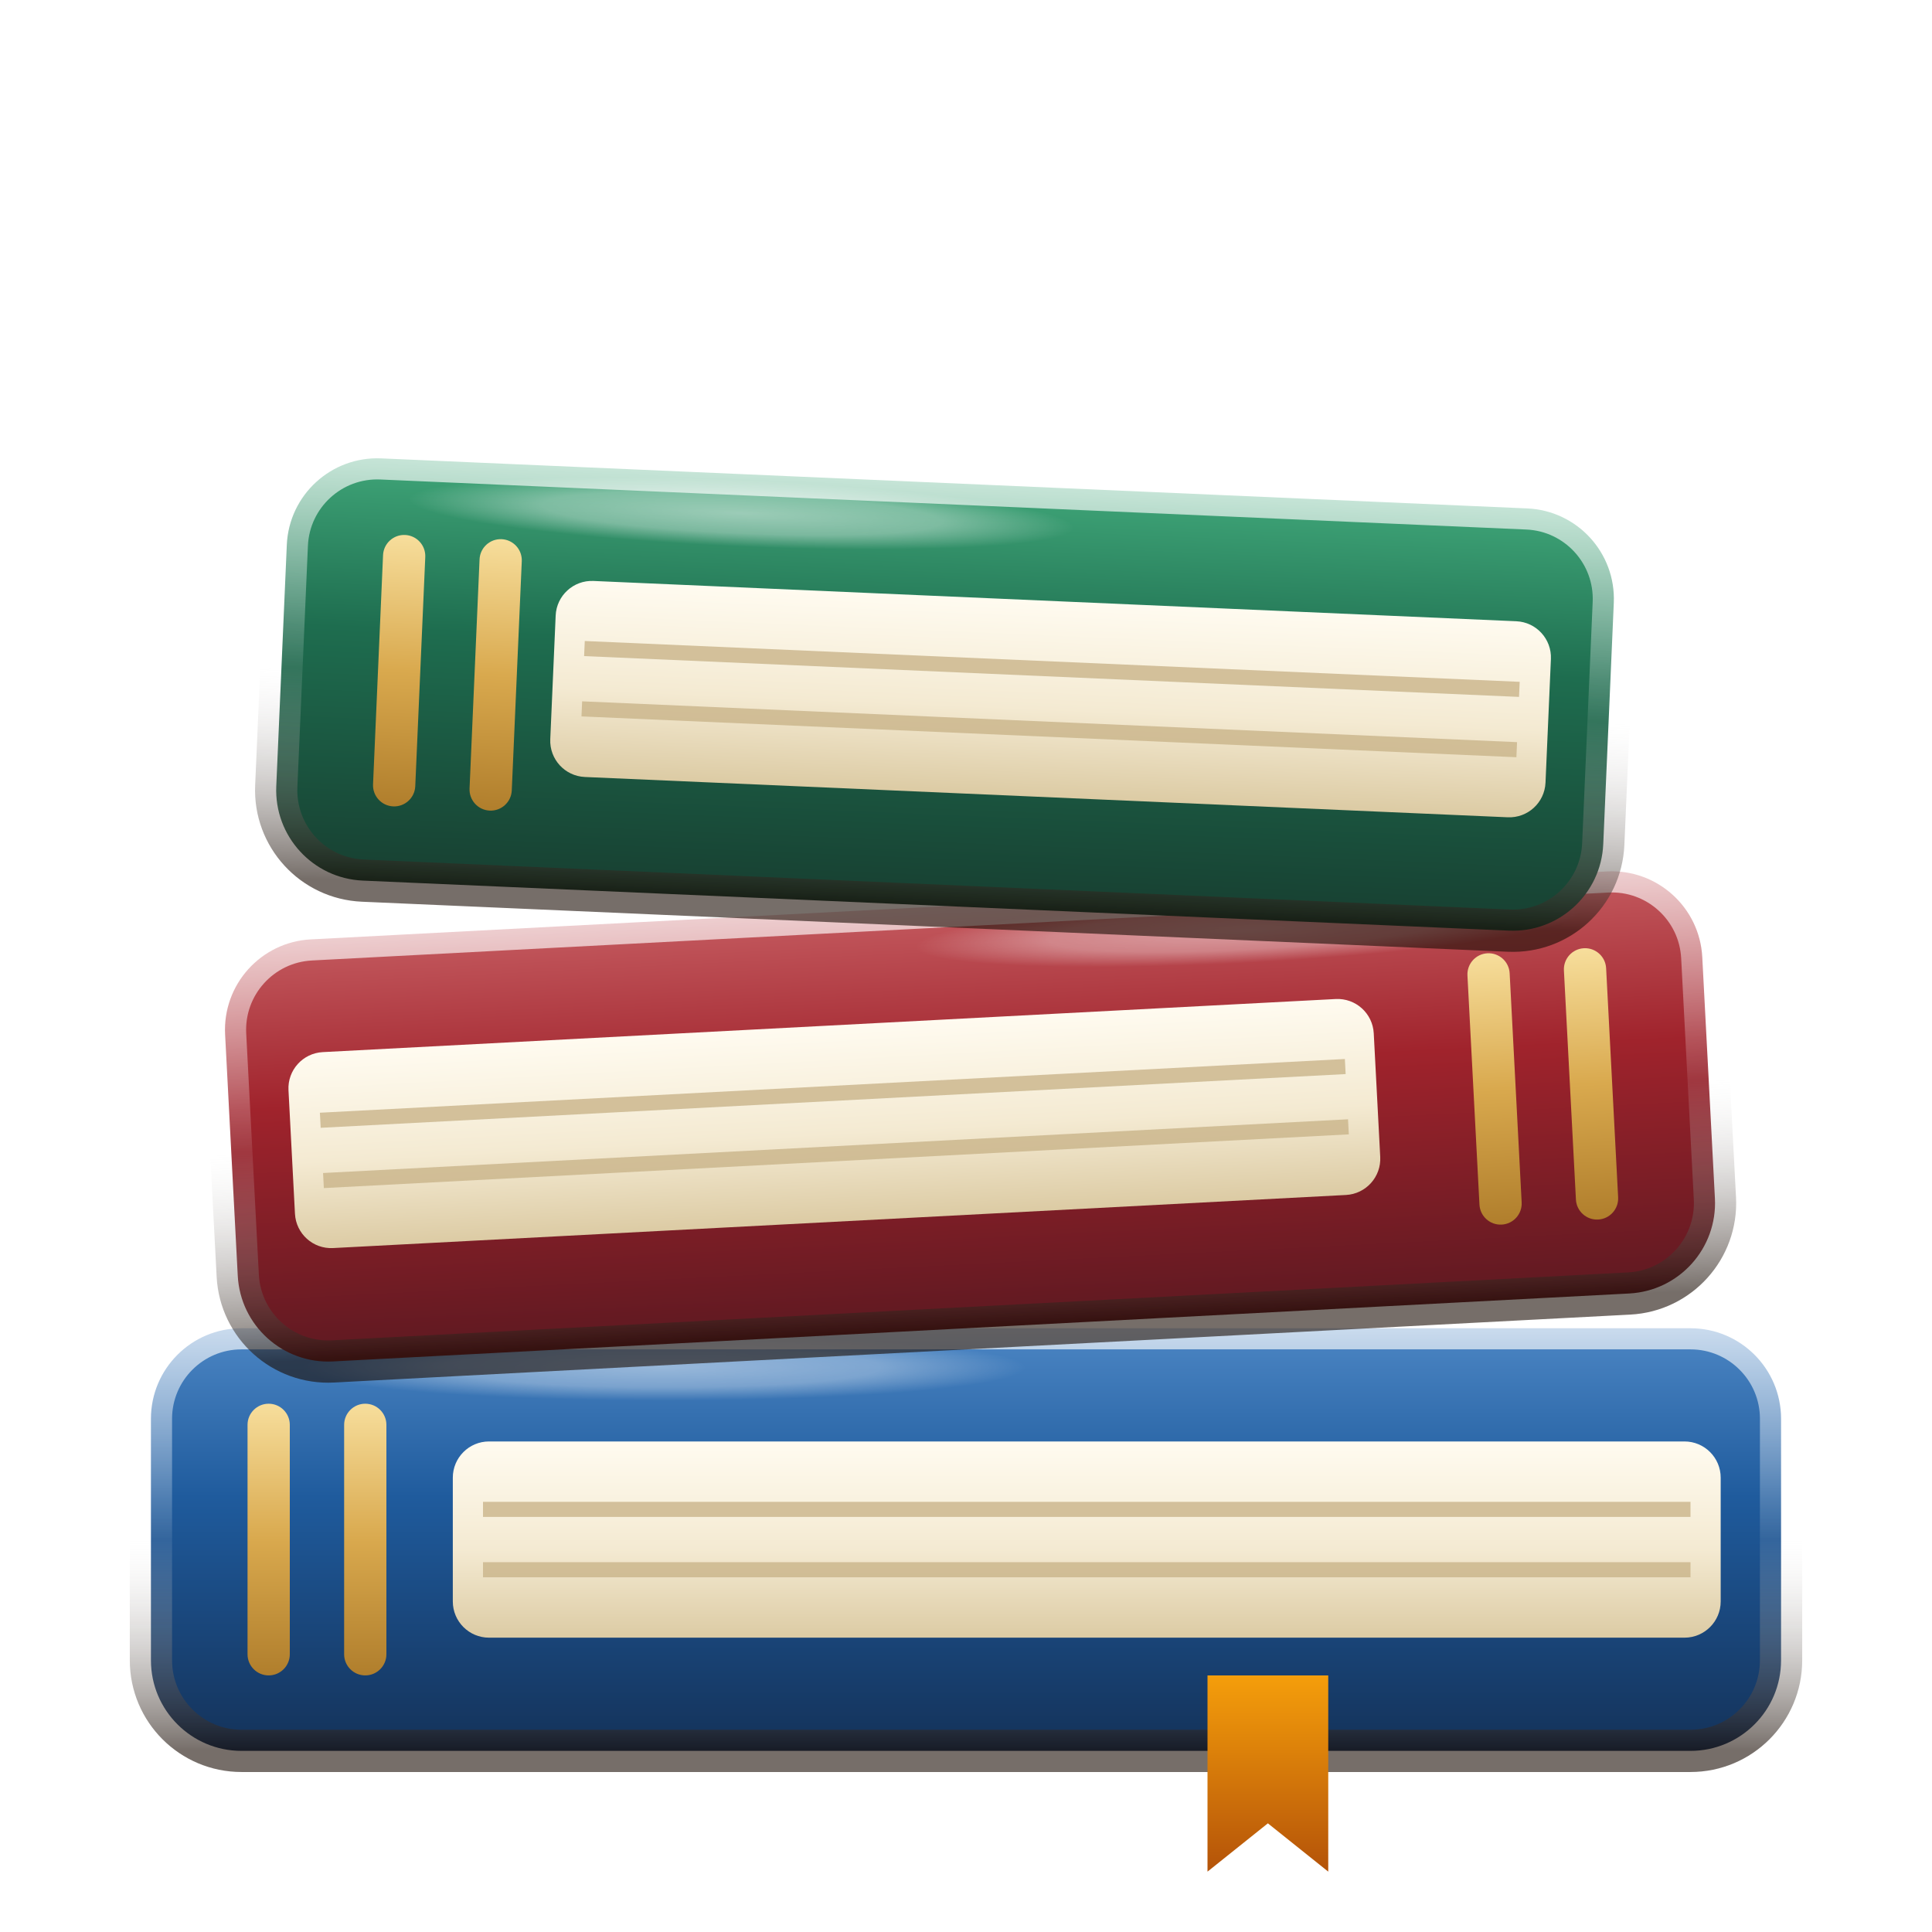
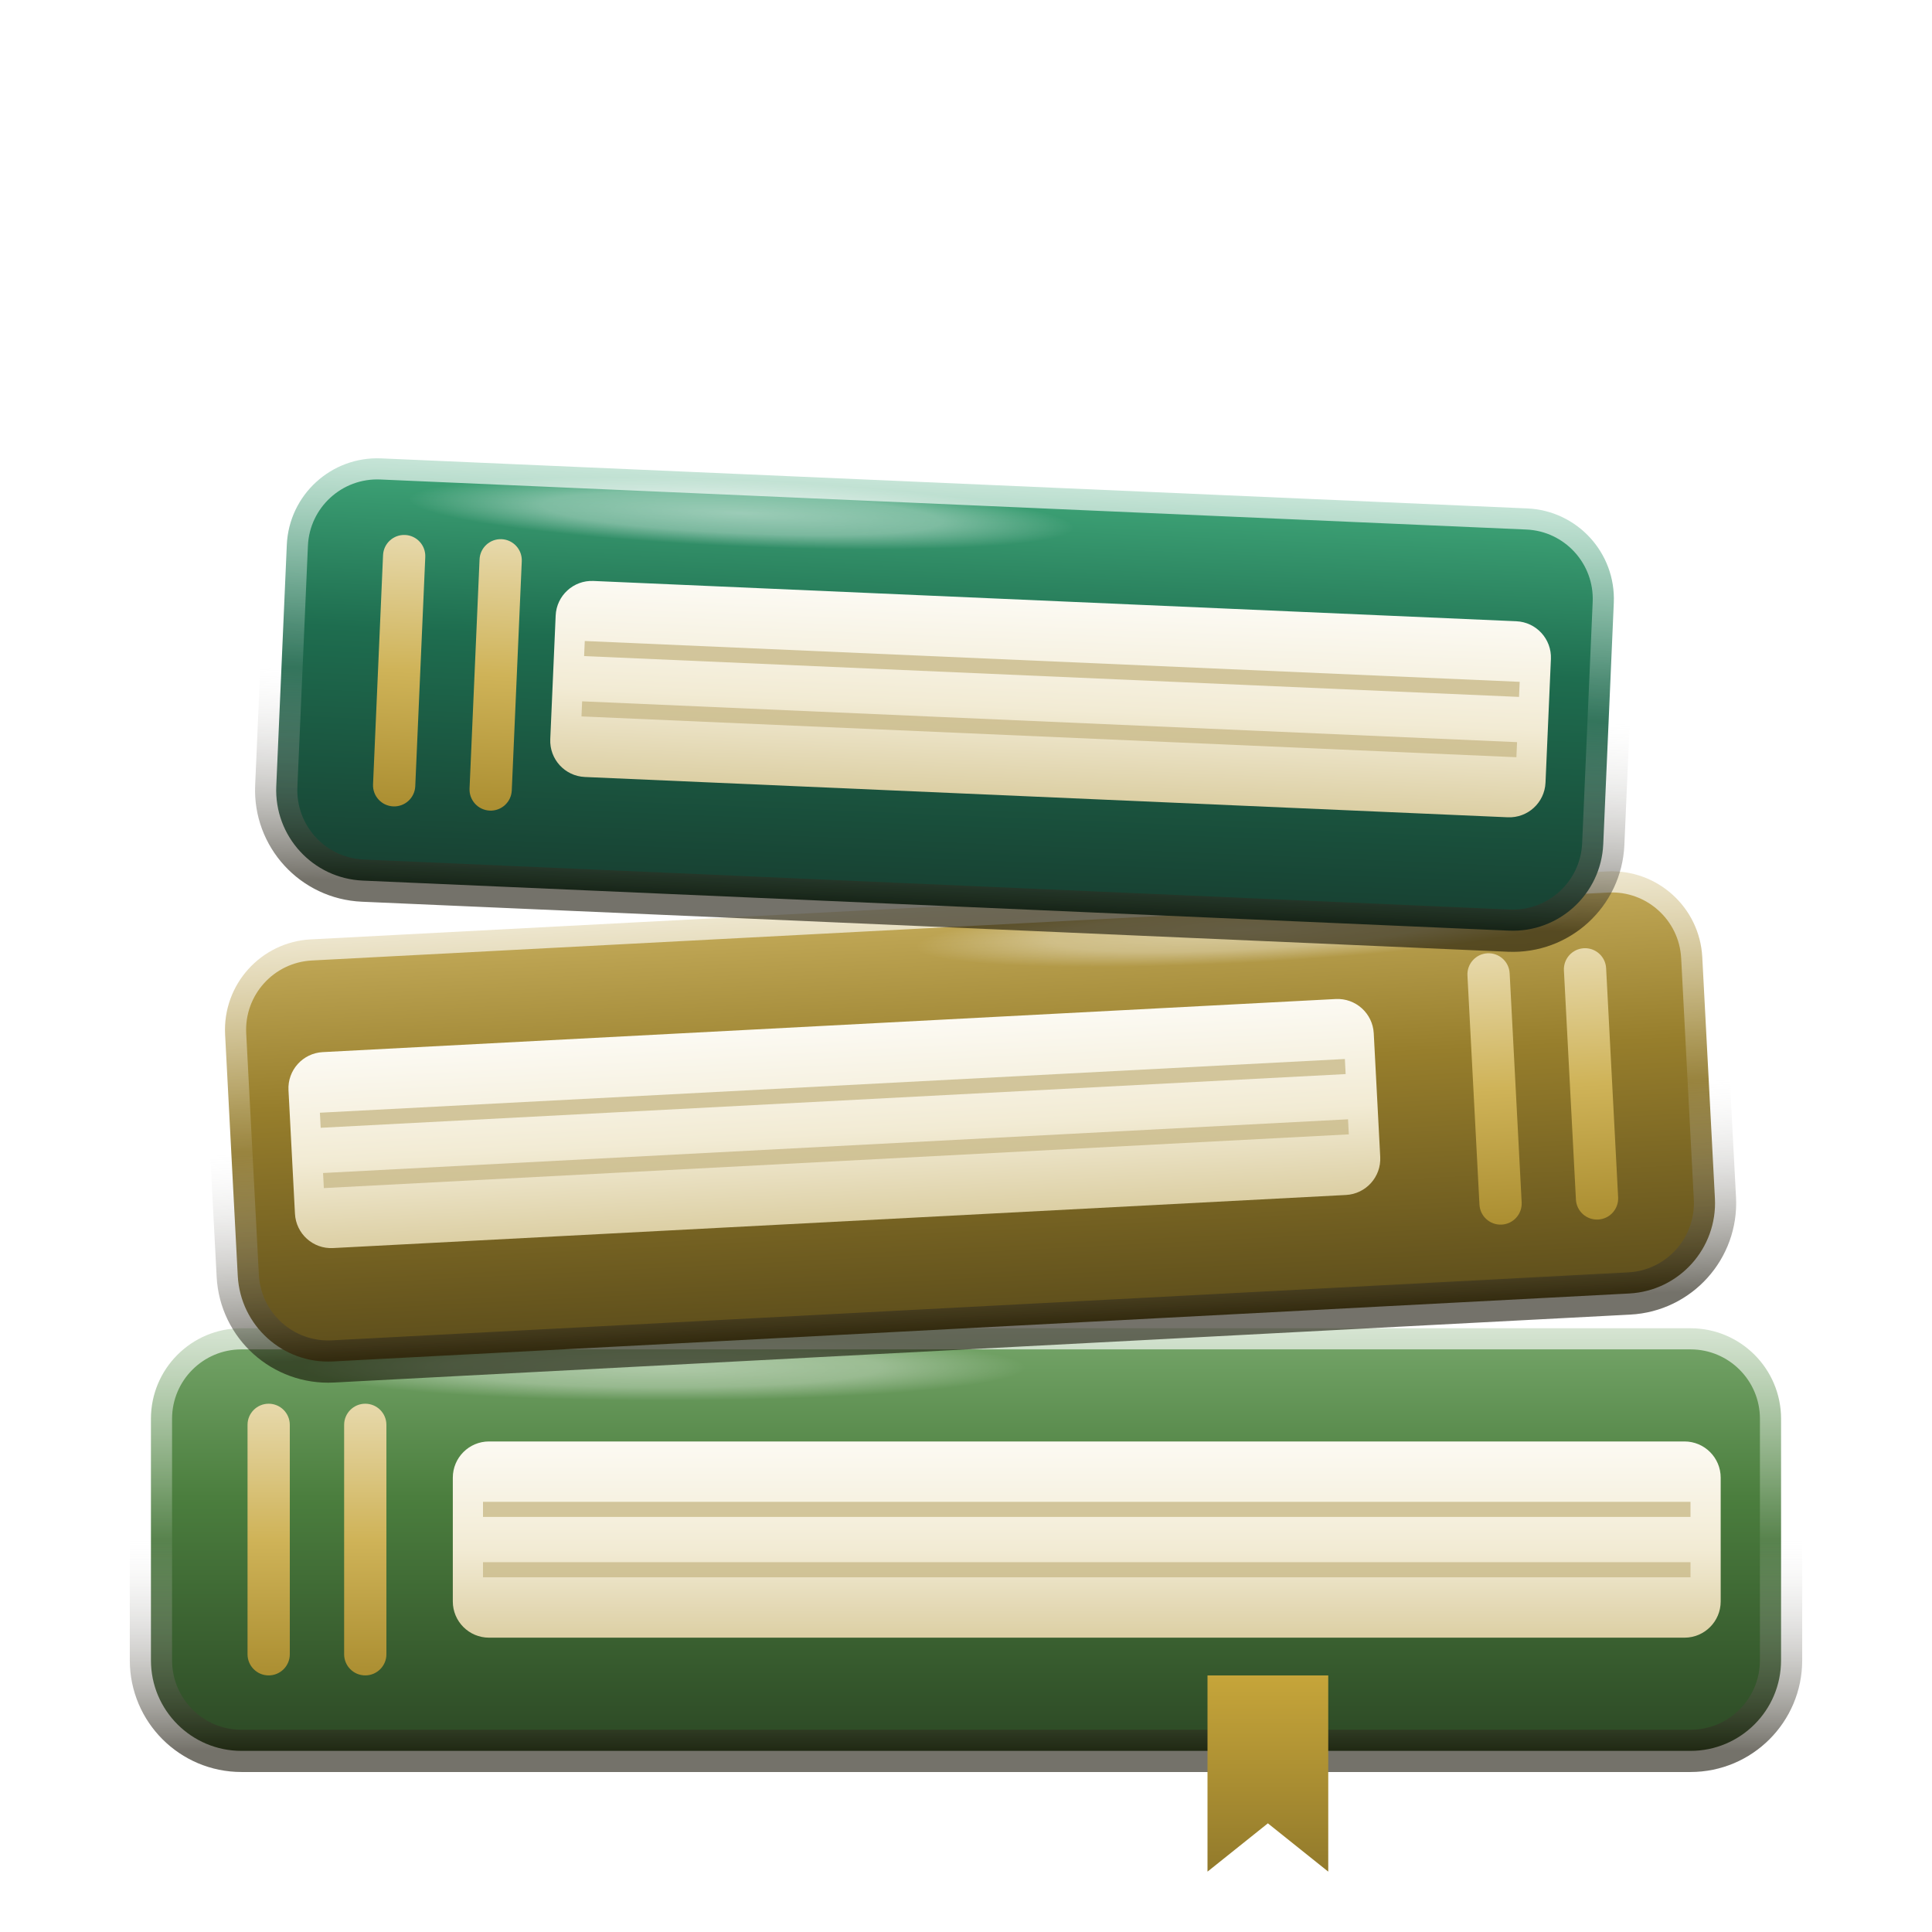
<svg xmlns="http://www.w3.org/2000/svg" viewBox="0 0 64 64">
  <defs>
    <linearGradient id="leatherBlue" x1="0" y1="0" x2="0" y2="1">
-       <stop offset="0" stop-color="#4C86C4" />
-       <stop offset="0.4" stop-color="#1F5B9D" />
-       <stop offset="1" stop-color="#143259" />
+       <stop offset="0" stop-color="#76A66A" />
+       <stop offset="0.4" stop-color="#4B7E3E" />
+       <stop offset="1" stop-color="#2C4825" />
    </linearGradient>
    <linearGradient id="leatherRed" x1="0" y1="0" x2="0" y2="1">
-       <stop offset="0" stop-color="#C45A5F" />
-       <stop offset="0.4" stop-color="#A0232C" />
-       <stop offset="1" stop-color="#5E1921" />
+       <stop offset="0" stop-color="#C4AB5A" />
+       <stop offset="0.4" stop-color="#977E2C" />
+       <stop offset="1" stop-color="#5C4D1B" />
    </linearGradient>
    <linearGradient id="leatherGreen" x1="0" y1="0" x2="0" y2="1">
      <stop offset="0" stop-color="#3FA578" />
      <stop offset="0.4" stop-color="#1E6D4F" />
      <stop offset="1" stop-color="#173F31" />
    </linearGradient>
    <linearGradient id="pages" x1="0" y1="0" x2="0" y2="1">
-       <stop offset="0" stop-color="#FFFBF0" />
-       <stop offset="0.55" stop-color="#F4EAD2" />
-       <stop offset="1" stop-color="#DCCBA4" />
+       <stop offset="0" stop-color="#FCFAF3" />
+       <stop offset="0.55" stop-color="#F2EBD4" />
+       <stop offset="1" stop-color="#DCCFA4" />
    </linearGradient>
    <linearGradient id="rim" x1="0" y1="0" x2="0" y2="1">
      <stop offset="0" stop-color="#FFFFFF" stop-opacity="0.7" />
      <stop offset="0.5" stop-color="#FFFFFF" stop-opacity="0.1" />
-       <stop offset="1" stop-color="#1A0D05" stop-opacity="0.6" />
+       <stop offset="1" stop-color="#181407" stop-opacity="0.6" />
    </linearGradient>
    <linearGradient id="gilt" x1="0" y1="0" x2="0" y2="1">
-       <stop offset="0" stop-color="#F7DE9C" />
-       <stop offset="0.5" stop-color="#D9A94E" />
-       <stop offset="1" stop-color="#B07E2C" />
+       <stop offset="0" stop-color="#E7D9AC" />
+       <stop offset="0.5" stop-color="#CFB358" />
+       <stop offset="1" stop-color="#AB8E31" />
    </linearGradient>
    <linearGradient id="ribbon" x1="0" y1="0" x2="0" y2="1">
-       <stop offset="0" stop-color="#F59E0B" />
-       <stop offset="1" stop-color="#B45309" />
+       <stop offset="0" stop-color="#C6A53A" />
+       <stop offset="1" stop-color="#927A2B" />
    </linearGradient>
    <radialGradient id="sheen">
      <stop offset="0" stop-color="#FFFFFF" />
      <stop offset="0.6" stop-color="#FFFFFF" stop-opacity="0.7" />
      <stop offset="1" stop-color="#FFFFFF" stop-opacity="0" />
    </radialGradient>
  </defs>
  <g>
    <rect x="5" y="44" width="54" height="14" rx="3" fill="url(#leatherBlue)" stroke="url(#rim)" stroke-width="1.4" />
    <rect x="15" y="47.75" width="42" height="6.5" rx="1.2" fill="url(#pages)" />
-     <g stroke="#C9B48A" stroke-width="0.5" opacity="0.8">
+     <g stroke="#C9BA8A" stroke-width="0.5" opacity="0.8">
      <path d="M16 50 H56" />
      <path d="M16 52 H56" />
    </g>
    <rect x="8.2" y="46.5" width="1.4" height="9" rx="0.7" fill="url(#gilt)" />
    <rect x="11.4" y="46.5" width="1.4" height="9" rx="0.7" fill="url(#gilt)" />
    <ellipse cx="22" cy="45.3" rx="12" ry="1.1" fill="url(#sheen)" opacity="0.45" />
    <path d="M40 55.5 V62 L42 60.4 L44 62 V55.5 Z" fill="url(#ribbon)" />
  </g>
  <g transform="rotate(-3 32 44)">
    <rect x="8" y="30" width="49" height="14" rx="3" fill="url(#leatherRed)" stroke="url(#rim)" stroke-width="1.4" />
    <rect x="10" y="33.75" width="36" height="6.5" rx="1.2" fill="url(#pages)" />
-     <g stroke="#C9B48A" stroke-width="0.5" opacity="0.8">
+     <g stroke="#C9BA8A" stroke-width="0.5" opacity="0.8">
      <path d="M11 36 H45" />
      <path d="M11 38 H45" />
    </g>
    <rect x="49.2" y="32.5" width="1.4" height="9" rx="0.7" fill="url(#gilt)" />
    <rect x="52.4" y="32.5" width="1.4" height="9" rx="0.7" fill="url(#gilt)" />
    <ellipse cx="42" cy="31.3" rx="11" ry="1.1" fill="url(#sheen)" opacity="0.45" />
  </g>
  <g transform="rotate(2.5 31 30)">
    <rect x="9" y="16" width="44" height="14" rx="3" fill="url(#leatherGreen)" stroke="url(#rim)" stroke-width="1.4" />
    <rect x="18" y="19.75" width="33" height="6.5" rx="1.2" fill="url(#pages)" />
-     <g stroke="#C9B48A" stroke-width="0.5" opacity="0.8">
+     <g stroke="#C9BA8A" stroke-width="0.5" opacity="0.8">
      <path d="M19 22 H50" />
      <path d="M19 24 H50" />
    </g>
    <rect x="12.2" y="18.5" width="1.4" height="9" rx="0.7" fill="url(#gilt)" />
    <rect x="15.4" y="18.5" width="1.4" height="9" rx="0.7" fill="url(#gilt)" />
    <ellipse cx="24" cy="17.3" rx="11" ry="1.1" fill="url(#sheen)" opacity="0.5" />
  </g>
</svg>
